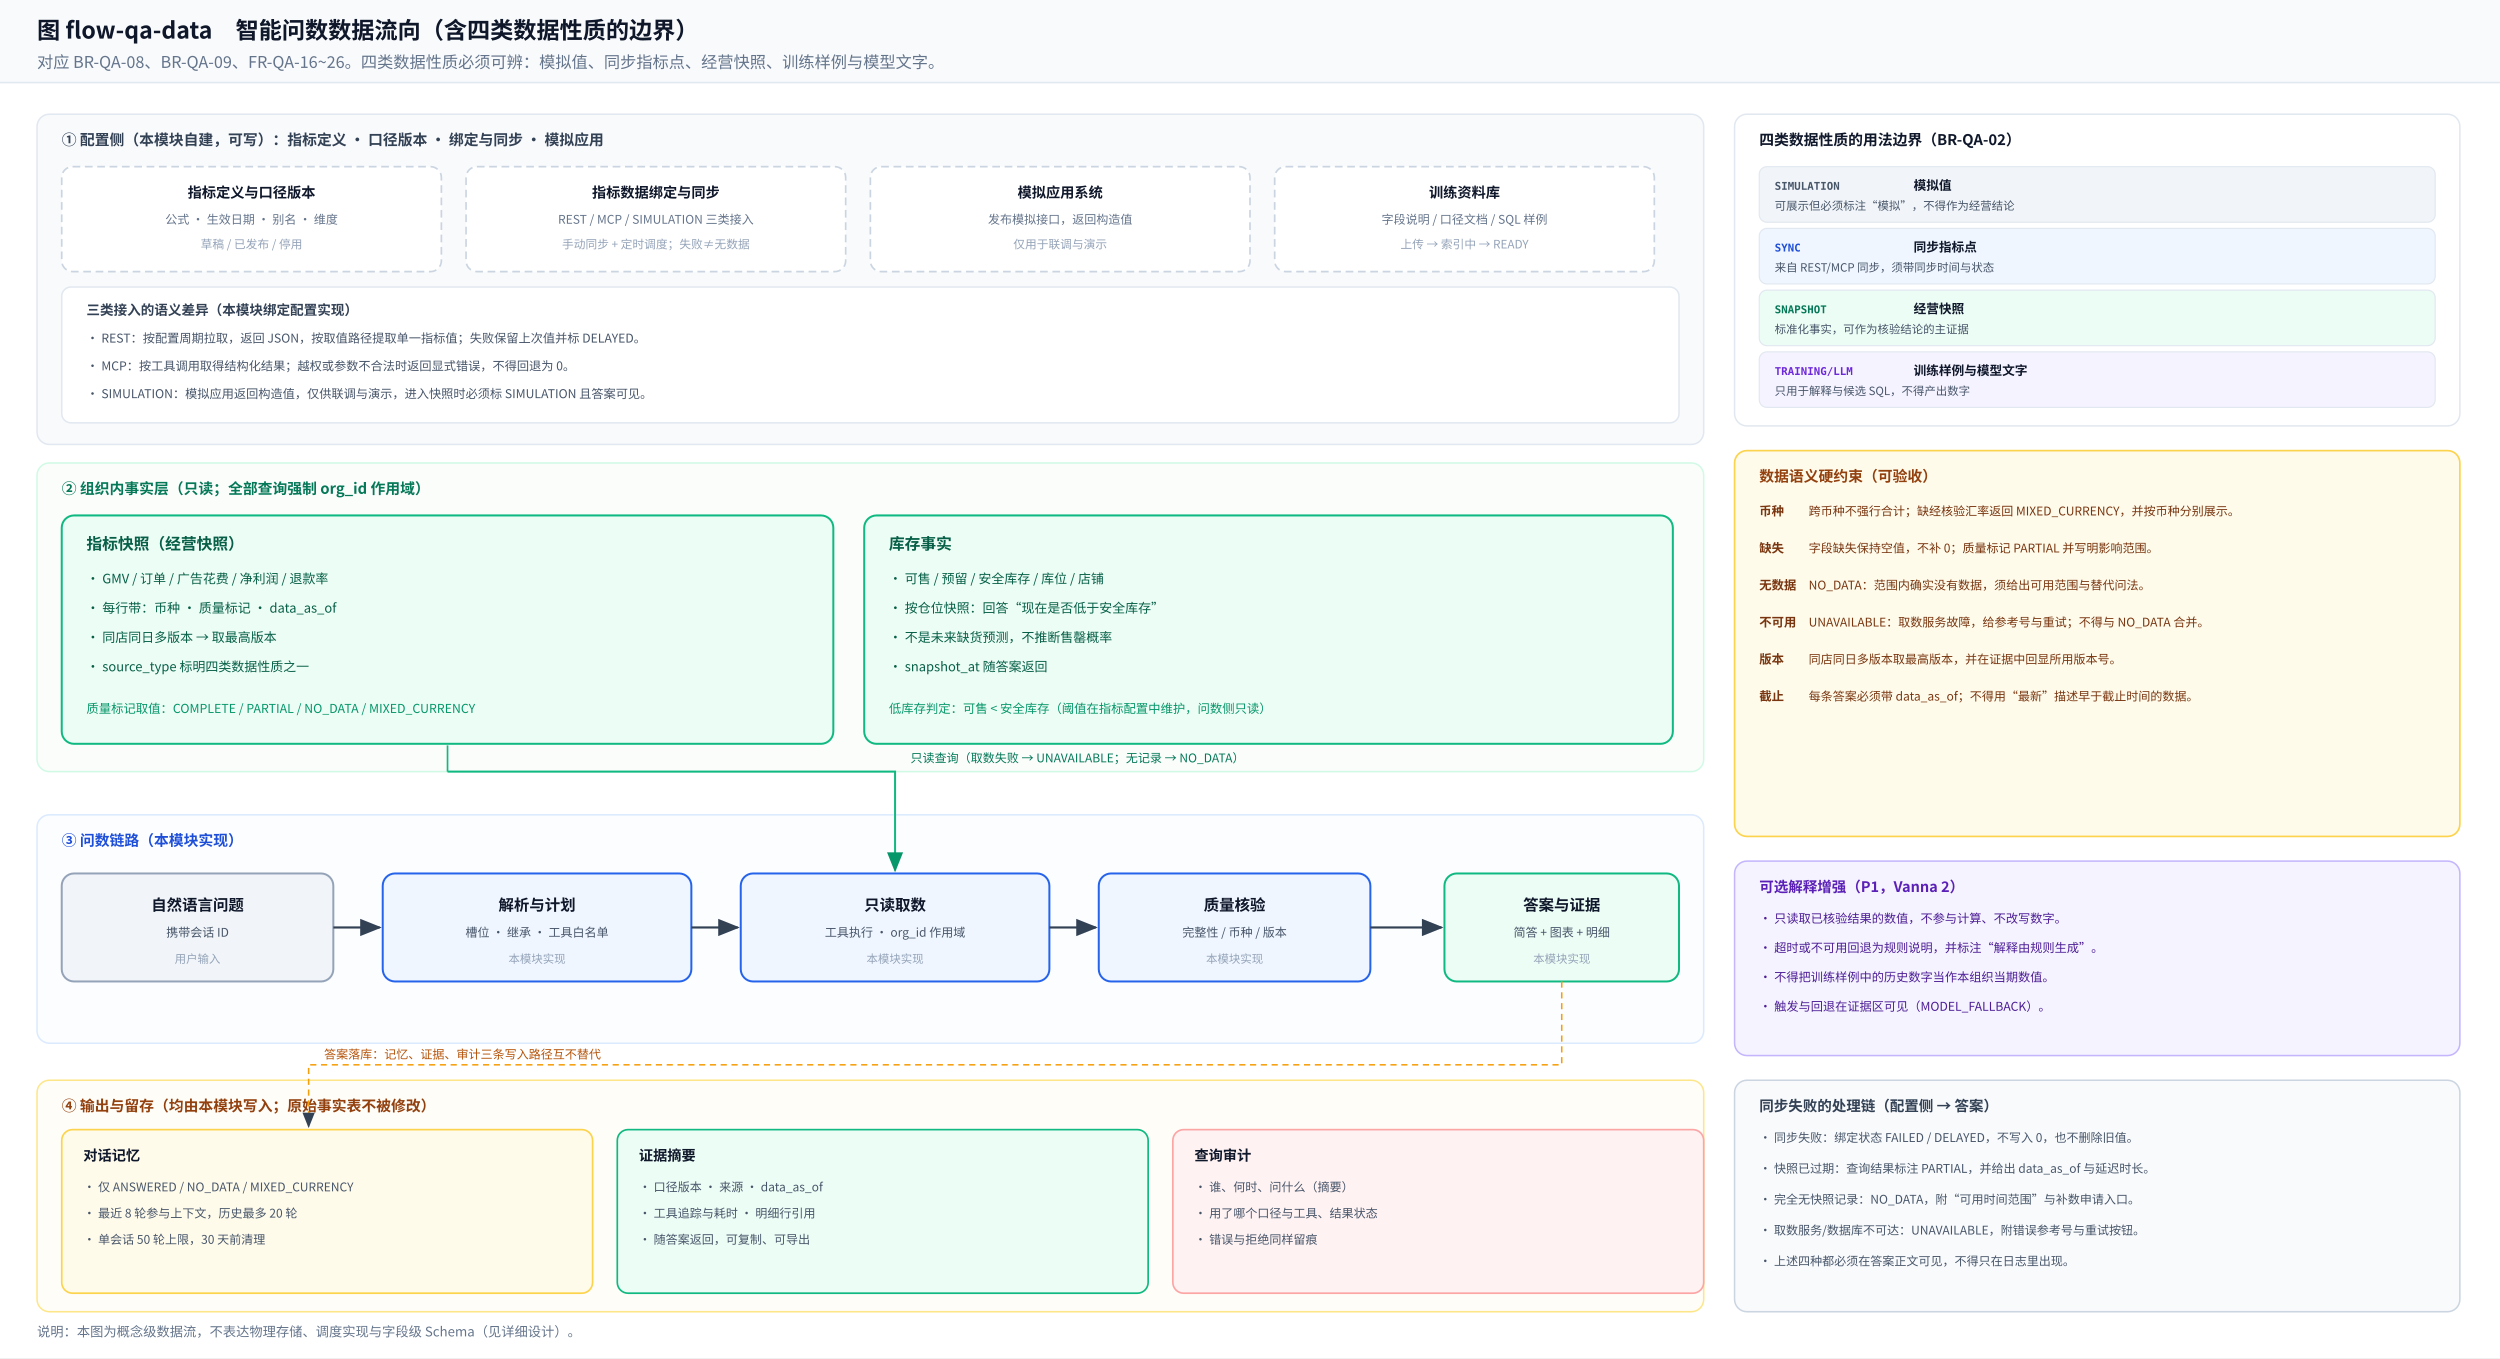
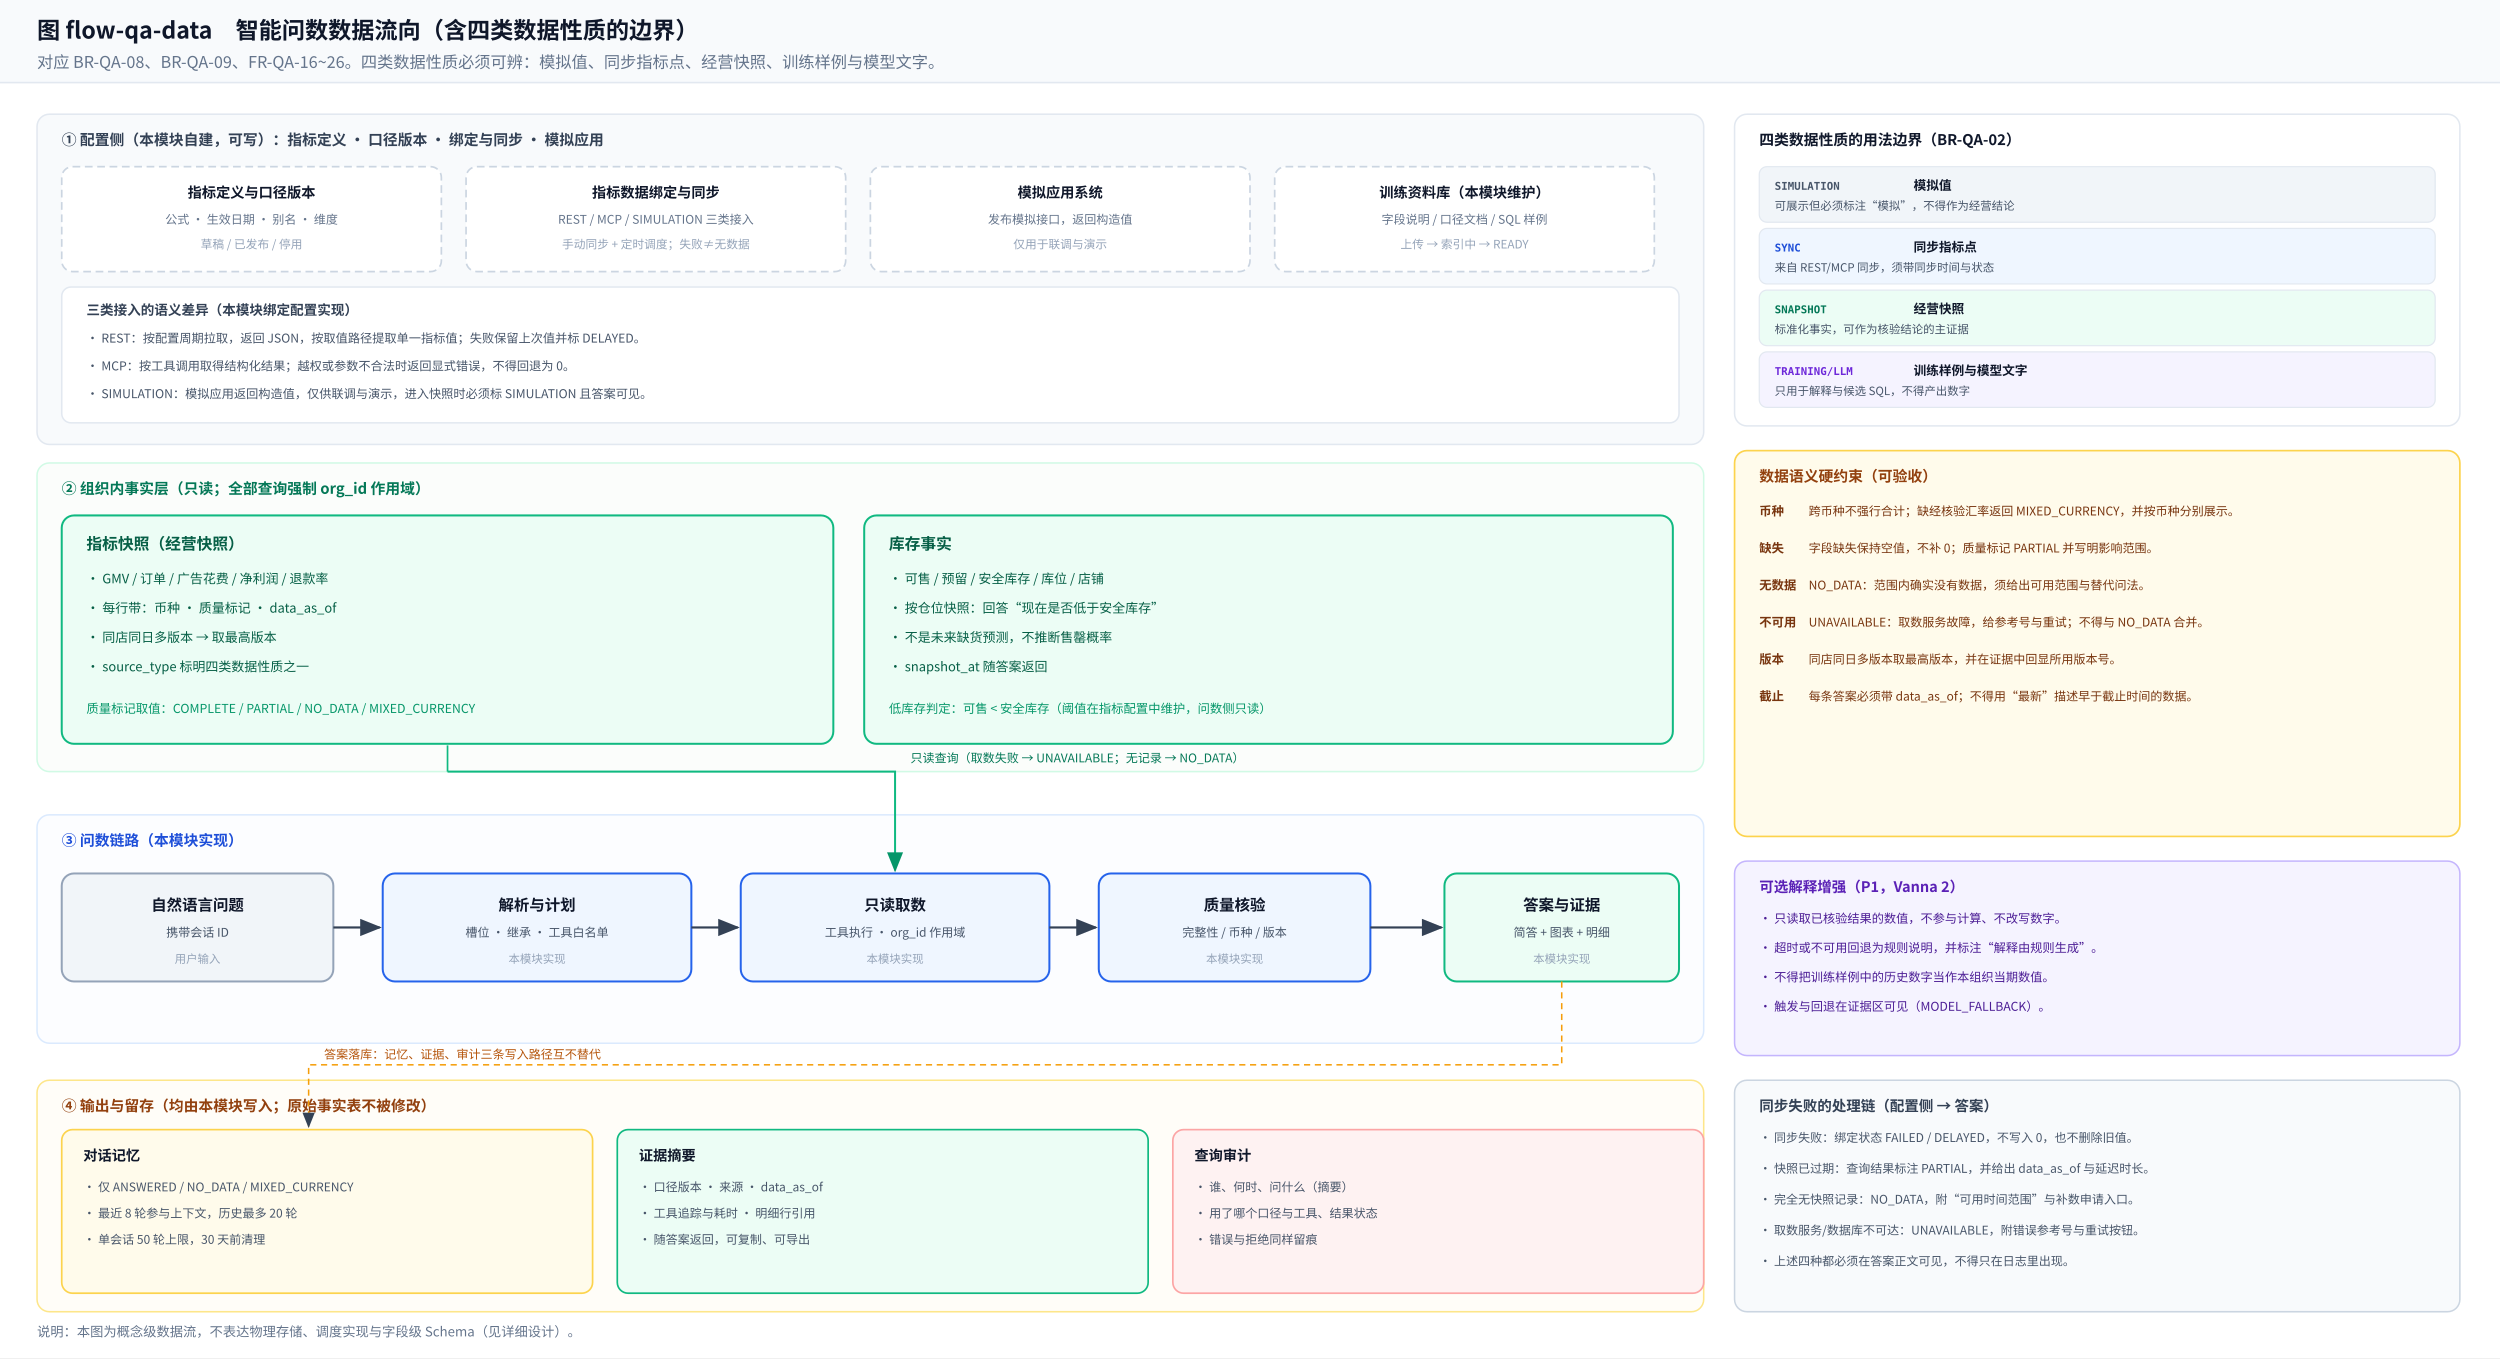
<svg xmlns="http://www.w3.org/2000/svg" width="1620" height="880" viewBox="0 0 1620 880">
  <defs>
    <marker id="ar" markerWidth="10" markerHeight="8" refX="9" refY="4" orient="auto">
      <path d="M0,0 L10,4 L0,8 z" fill="#334155" />
    </marker>
    <marker id="ar-b" markerWidth="10" markerHeight="8" refX="9" refY="4" orient="auto">
      <path d="M0,0 L10,4 L0,8 z" fill="#2563eb" />
    </marker>
    <marker id="ar-r" markerWidth="10" markerHeight="8" refX="9" refY="4" orient="auto">
      <path d="M0,0 L10,4 L0,8 z" fill="#dc2626" />
    </marker>
    <marker id="ar-g" markerWidth="10" markerHeight="8" refX="9" refY="4" orient="auto">
      <path d="M0,0 L10,4 L0,8 z" fill="#059669" />
    </marker>
    <marker id="ar-a" markerWidth="10" markerHeight="8" refX="9" refY="4" orient="auto">
      <path d="M0,0 L10,4 L0,8 z" fill="#d97706" />
    </marker>
  </defs>
  <rect width="1620" height="880" fill="#ffffff" />
  <rect x="0" y="0" width="1620" height="54" fill="#f8fafc" />
  <rect x="0" y="53" width="1620" height="1" fill="#e2e8f0" />
  <text x="24" y="25" font-family="Droid Sans Fallback, Noto Sans CJK SC, Microsoft YaHei, sans-serif" font-size="15" font-weight="bold" fill="#0f172a">图 flow-qa-data　智能问数数据流向（含四类数据性质的边界）</text>
  <text x="24" y="44" font-family="Droid Sans Fallback, Noto Sans CJK SC, Microsoft YaHei, sans-serif" font-size="10.5" fill="#64748b">对应 BR-QA-08、BR-QA-09、FR-QA-16~26。四类数据性质必须可辨：模拟值、同步指标点、经营快照、训练样例与模型文字。</text>
  <rect x="24.0" y="74.0" width="1080.0" height="214.0" rx="8" fill="#f8fafc" stroke="#e2e8f0" stroke-width="1" />
  <text x="40.0" y="94.0" font-family="Droid Sans Fallback, Noto Sans CJK SC, Microsoft YaHei, sans-serif" font-size="9.6" fill="#334155" text-anchor="start" font-weight="bold">① 配置侧（本模块自建，可写）：指标定义 · 口径版本 · 绑定与同步 · 模拟应用</text>
  <rect x="40.0" y="108.0" width="246.0" height="68.0" rx="7" fill="#ffffff" stroke="#cbd5e1" stroke-width="1.1" stroke-dasharray="5 3" />
  <text x="163.0" y="128.0" font-family="Droid Sans Fallback, Noto Sans CJK SC, Microsoft YaHei, sans-serif" font-size="9.2" fill="#0f172a" text-anchor="middle" font-weight="bold">指标定义与口径版本</text>
  <text x="163.0" y="145.0" font-family="Droid Sans Fallback, Noto Sans CJK SC, Microsoft YaHei, sans-serif" font-size="7.8" fill="#64748b" text-anchor="middle" font-weight="normal">公式 · 生效日期 · 别名 · 维度</text>
  <text x="163.0" y="161.0" font-family="Droid Sans Fallback, Noto Sans CJK SC, Microsoft YaHei, sans-serif" font-size="7.6" fill="#94a3b8" text-anchor="middle" font-weight="normal">草稿 / 已发布 / 停用</text>
  <rect x="302.0" y="108.0" width="246.0" height="68.0" rx="7" fill="#ffffff" stroke="#cbd5e1" stroke-width="1.1" stroke-dasharray="5 3" />
  <text x="425.0" y="128.0" font-family="Droid Sans Fallback, Noto Sans CJK SC, Microsoft YaHei, sans-serif" font-size="9.2" fill="#0f172a" text-anchor="middle" font-weight="bold">指标数据绑定与同步</text>
  <text x="425.0" y="145.0" font-family="Droid Sans Fallback, Noto Sans CJK SC, Microsoft YaHei, sans-serif" font-size="7.8" fill="#64748b" text-anchor="middle" font-weight="normal">REST / MCP / SIMULATION 三类接入</text>
  <text x="425.0" y="161.0" font-family="Droid Sans Fallback, Noto Sans CJK SC, Microsoft YaHei, sans-serif" font-size="7.6" fill="#94a3b8" text-anchor="middle" font-weight="normal">手动同步 + 定时调度；失败≠无数据</text>
  <rect x="564.0" y="108.0" width="246.0" height="68.0" rx="7" fill="#ffffff" stroke="#cbd5e1" stroke-width="1.1" stroke-dasharray="5 3" />
  <text x="687.0" y="128.0" font-family="Droid Sans Fallback, Noto Sans CJK SC, Microsoft YaHei, sans-serif" font-size="9.2" fill="#0f172a" text-anchor="middle" font-weight="bold">模拟应用系统</text>
  <text x="687.0" y="145.0" font-family="Droid Sans Fallback, Noto Sans CJK SC, Microsoft YaHei, sans-serif" font-size="7.8" fill="#64748b" text-anchor="middle" font-weight="normal">发布模拟接口，返回构造值</text>
  <text x="687.0" y="161.0" font-family="Droid Sans Fallback, Noto Sans CJK SC, Microsoft YaHei, sans-serif" font-size="7.6" fill="#94a3b8" text-anchor="middle" font-weight="normal">仅用于联调与演示</text>
  <rect x="826.0" y="108.0" width="246.0" height="68.0" rx="7" fill="#ffffff" stroke="#cbd5e1" stroke-width="1.1" stroke-dasharray="5 3" />
-   <text x="949.0" y="128.0" font-family="Droid Sans Fallback, Noto Sans CJK SC, Microsoft YaHei, sans-serif" font-size="9.2" fill="#0f172a" text-anchor="middle" font-weight="bold">训练资料库</text>
+   <text x="949.0" y="128.0" font-family="Droid Sans Fallback, Noto Sans CJK SC, Microsoft YaHei, sans-serif" font-size="9.2" fill="#0f172a" text-anchor="middle" font-weight="bold">训练资料库（本模块维护）</text>
  <text x="949.0" y="145.0" font-family="Droid Sans Fallback, Noto Sans CJK SC, Microsoft YaHei, sans-serif" font-size="7.8" fill="#64748b" text-anchor="middle" font-weight="normal">字段说明 / 口径文档 / SQL 样例</text>
  <text x="949.0" y="161.0" font-family="Droid Sans Fallback, Noto Sans CJK SC, Microsoft YaHei, sans-serif" font-size="7.6" fill="#94a3b8" text-anchor="middle" font-weight="normal">上传 → 索引中 → READY</text>
  <rect x="40.0" y="186.0" width="1048.0" height="88.0" rx="6" fill="#ffffff" stroke="#e2e8f0" stroke-width="1" />
  <text x="56.0" y="204.0" font-family="Droid Sans Fallback, Noto Sans CJK SC, Microsoft YaHei, sans-serif" font-size="8.8" fill="#334155" text-anchor="start" font-weight="bold">三类接入的语义差异（本模块绑定配置实现）</text>
  <text x="56.0" y="222.0" font-family="Droid Sans Fallback, Noto Sans CJK SC, Microsoft YaHei, sans-serif" font-size="7.9" fill="#475569" text-anchor="start" font-weight="normal">· REST：按配置周期拉取，返回 JSON，按取值路径提取单一指标值；失败保留上次值并标 DELAYED。</text>
  <text x="56.0" y="240.0" font-family="Droid Sans Fallback, Noto Sans CJK SC, Microsoft YaHei, sans-serif" font-size="7.9" fill="#475569" text-anchor="start" font-weight="normal">· MCP：按工具调用取得结构化结果；越权或参数不合法时返回显式错误，不得回退为 0。</text>
  <text x="56.0" y="258.0" font-family="Droid Sans Fallback, Noto Sans CJK SC, Microsoft YaHei, sans-serif" font-size="7.9" fill="#475569" text-anchor="start" font-weight="normal">· SIMULATION：模拟应用返回构造值，仅供联调与演示，进入快照时必须标 SIMULATION 且答案可见。</text>
  <rect x="24.0" y="300.0" width="1080.0" height="200.0" rx="8" fill="#fbfdfb" stroke="#d1fae5" stroke-width="1" />
  <text x="40.0" y="320.0" font-family="Droid Sans Fallback, Noto Sans CJK SC, Microsoft YaHei, sans-serif" font-size="9.6" fill="#047857" text-anchor="start" font-weight="bold">② 组织内事实层（只读；全部查询强制 org_id 作用域）</text>
  <rect x="40.0" y="334.0" width="500.0" height="148.0" rx="8" fill="#ecfdf5" stroke="#10b981" stroke-width="1.3" />
  <text x="56.0" y="356.0" font-family="Droid Sans Fallback, Noto Sans CJK SC, Microsoft YaHei, sans-serif" font-size="10.2" fill="#065f46" text-anchor="start" font-weight="bold">指标快照（经营快照）</text>
  <text x="56.0" y="378.0" font-family="Droid Sans Fallback, Noto Sans CJK SC, Microsoft YaHei, sans-serif" font-size="8.4" fill="#065f46" text-anchor="start" font-weight="normal">· GMV / 订单 / 广告花费 / 净利润 / 退款率</text>
  <text x="56.0" y="397.0" font-family="Droid Sans Fallback, Noto Sans CJK SC, Microsoft YaHei, sans-serif" font-size="8.4" fill="#065f46" text-anchor="start" font-weight="normal">· 每行带：币种 · 质量标记 · data_as_of</text>
  <text x="56.0" y="416.0" font-family="Droid Sans Fallback, Noto Sans CJK SC, Microsoft YaHei, sans-serif" font-size="8.4" fill="#065f46" text-anchor="start" font-weight="normal">· 同店同日多版本 → 取最高版本</text>
  <text x="56.0" y="435.0" font-family="Droid Sans Fallback, Noto Sans CJK SC, Microsoft YaHei, sans-serif" font-size="8.4" fill="#065f46" text-anchor="start" font-weight="normal">· source_type 标明四类数据性质之一</text>
  <text x="56.0" y="462.0" font-family="Droid Sans Fallback, Noto Sans CJK SC, Microsoft YaHei, sans-serif" font-size="8.0" fill="#059669" text-anchor="start" font-weight="normal">质量标记取值：COMPLETE / PARTIAL / NO_DATA / MIXED_CURRENCY</text>
  <rect x="560.0" y="334.0" width="524.0" height="148.0" rx="8" fill="#ecfdf5" stroke="#10b981" stroke-width="1.3" />
  <text x="576.0" y="356.0" font-family="Droid Sans Fallback, Noto Sans CJK SC, Microsoft YaHei, sans-serif" font-size="10.2" fill="#065f46" text-anchor="start" font-weight="bold">库存事实</text>
  <text x="576.0" y="378.0" font-family="Droid Sans Fallback, Noto Sans CJK SC, Microsoft YaHei, sans-serif" font-size="8.4" fill="#065f46" text-anchor="start" font-weight="normal">· 可售 / 预留 / 安全库存 / 库位 / 店铺</text>
  <text x="576.0" y="397.0" font-family="Droid Sans Fallback, Noto Sans CJK SC, Microsoft YaHei, sans-serif" font-size="8.4" fill="#065f46" text-anchor="start" font-weight="normal">· 按仓位快照：回答“现在是否低于安全库存”</text>
  <text x="576.0" y="416.0" font-family="Droid Sans Fallback, Noto Sans CJK SC, Microsoft YaHei, sans-serif" font-size="8.4" fill="#065f46" text-anchor="start" font-weight="normal">· 不是未来缺货预测，不推断售罄概率</text>
  <text x="576.0" y="435.0" font-family="Droid Sans Fallback, Noto Sans CJK SC, Microsoft YaHei, sans-serif" font-size="8.4" fill="#065f46" text-anchor="start" font-weight="normal">· snapshot_at 随答案返回</text>
  <text x="576.0" y="462.0" font-family="Droid Sans Fallback, Noto Sans CJK SC, Microsoft YaHei, sans-serif" font-size="8.0" fill="#059669" text-anchor="start" font-weight="normal">低库存判定：可售 &lt; 安全库存（阈值在指标配置中维护，问数侧只读）</text>
  <rect x="24.0" y="528.0" width="1080.0" height="148.0" rx="8" fill="#fcfdff" stroke="#dbeafe" stroke-width="1" />
  <text x="40.0" y="548.0" font-family="Droid Sans Fallback, Noto Sans CJK SC, Microsoft YaHei, sans-serif" font-size="9.6" fill="#1d4ed8" text-anchor="start" font-weight="bold">③ 问数链路（本模块实现）</text>
  <rect x="40.0" y="566.0" width="176.0" height="70.0" rx="8" fill="#f1f5f9" stroke="#94a3b8" stroke-width="1.3" />
  <text x="128.0" y="590.0" font-family="Droid Sans Fallback, Noto Sans CJK SC, Microsoft YaHei, sans-serif" font-size="10" fill="#0f172a" text-anchor="middle" font-weight="bold">自然语言问题</text>
  <text x="128.0" y="607.0" font-family="Droid Sans Fallback, Noto Sans CJK SC, Microsoft YaHei, sans-serif" font-size="7.8" fill="#475569" text-anchor="middle" font-weight="normal">携带会话 ID</text>
  <text x="128.0" y="624.0" font-family="Droid Sans Fallback, Noto Sans CJK SC, Microsoft YaHei, sans-serif" font-size="7.4" fill="#94a3b8" text-anchor="middle" font-weight="normal">用户输入</text>
  <rect x="248.0" y="566.0" width="200.0" height="70.0" rx="8" fill="#eff6ff" stroke="#2563eb" stroke-width="1.3" />
  <text x="348.0" y="590.0" font-family="Droid Sans Fallback, Noto Sans CJK SC, Microsoft YaHei, sans-serif" font-size="10" fill="#0f172a" text-anchor="middle" font-weight="bold">解析与计划</text>
  <text x="348.0" y="607.0" font-family="Droid Sans Fallback, Noto Sans CJK SC, Microsoft YaHei, sans-serif" font-size="7.8" fill="#475569" text-anchor="middle" font-weight="normal">槽位 · 继承 · 工具白名单</text>
  <text x="348.0" y="624.0" font-family="Droid Sans Fallback, Noto Sans CJK SC, Microsoft YaHei, sans-serif" font-size="7.4" fill="#94a3b8" text-anchor="middle" font-weight="normal">本模块实现</text>
  <rect x="480.0" y="566.0" width="200.0" height="70.0" rx="8" fill="#eff6ff" stroke="#2563eb" stroke-width="1.3" />
  <text x="580.0" y="590.0" font-family="Droid Sans Fallback, Noto Sans CJK SC, Microsoft YaHei, sans-serif" font-size="10" fill="#0f172a" text-anchor="middle" font-weight="bold">只读取数</text>
  <text x="580.0" y="607.0" font-family="Droid Sans Fallback, Noto Sans CJK SC, Microsoft YaHei, sans-serif" font-size="7.8" fill="#475569" text-anchor="middle" font-weight="normal">工具执行 · org_id 作用域</text>
  <text x="580.0" y="624.0" font-family="Droid Sans Fallback, Noto Sans CJK SC, Microsoft YaHei, sans-serif" font-size="7.4" fill="#94a3b8" text-anchor="middle" font-weight="normal">本模块实现</text>
  <rect x="712.0" y="566.0" width="176.0" height="70.0" rx="8" fill="#eff6ff" stroke="#2563eb" stroke-width="1.3" />
  <text x="800.0" y="590.0" font-family="Droid Sans Fallback, Noto Sans CJK SC, Microsoft YaHei, sans-serif" font-size="10" fill="#0f172a" text-anchor="middle" font-weight="bold">质量核验</text>
  <text x="800.0" y="607.0" font-family="Droid Sans Fallback, Noto Sans CJK SC, Microsoft YaHei, sans-serif" font-size="7.8" fill="#475569" text-anchor="middle" font-weight="normal">完整性 / 币种 / 版本</text>
  <text x="800.0" y="624.0" font-family="Droid Sans Fallback, Noto Sans CJK SC, Microsoft YaHei, sans-serif" font-size="7.4" fill="#94a3b8" text-anchor="middle" font-weight="normal">本模块实现</text>
  <rect x="936.0" y="566.0" width="152.0" height="70.0" rx="8" fill="#ecfdf5" stroke="#10b981" stroke-width="1.3" />
  <text x="1012.0" y="590.0" font-family="Droid Sans Fallback, Noto Sans CJK SC, Microsoft YaHei, sans-serif" font-size="10" fill="#0f172a" text-anchor="middle" font-weight="bold">答案与证据</text>
  <text x="1012.0" y="607.0" font-family="Droid Sans Fallback, Noto Sans CJK SC, Microsoft YaHei, sans-serif" font-size="7.8" fill="#475569" text-anchor="middle" font-weight="normal">简答 + 图表 + 明细</text>
  <text x="1012.0" y="624.0" font-family="Droid Sans Fallback, Noto Sans CJK SC, Microsoft YaHei, sans-serif" font-size="7.4" fill="#94a3b8" text-anchor="middle" font-weight="normal">本模块实现</text>
  <line x1="216.0" y1="601.0" x2="246.0" y2="601.0" stroke="#334155" stroke-width="1.4" marker-end="url(#ar)" />
  <line x1="448.0" y1="601.0" x2="478.0" y2="601.0" stroke="#334155" stroke-width="1.4" marker-end="url(#ar)" />
  <line x1="680.0" y1="601.0" x2="710.0" y2="601.0" stroke="#334155" stroke-width="1.4" marker-end="url(#ar)" />
  <line x1="888.0" y1="601.0" x2="934.0" y2="601.0" stroke="#334155" stroke-width="1.4" marker-end="url(#ar)" />
  <line x1="290.0" y1="483.0" x2="290.0" y2="500.0" stroke="#10b981" stroke-width="1.1" />
  <path d="M290,500 L580,500 L580,564" fill="none" stroke="#10b981" stroke-width="1.3" marker-end="url(#ar-g)" />
  <text x="590.0" y="494.0" font-family="Droid Sans Fallback, Noto Sans CJK SC, Microsoft YaHei, sans-serif" font-size="7.8" fill="#047857" text-anchor="start" font-weight="normal">只读查询（取数失败 → UNAVAILABLE；无记录 → NO_DATA）</text>
  <rect x="24.0" y="700.0" width="1080.0" height="150.0" rx="8" fill="#fffdf8" stroke="#fde68a" stroke-width="1" />
  <text x="40.0" y="720.0" font-family="Droid Sans Fallback, Noto Sans CJK SC, Microsoft YaHei, sans-serif" font-size="9.6" fill="#92400e" text-anchor="start" font-weight="bold">④ 输出与留存（均由本模块写入；原始事实表不被修改）</text>
  <rect x="40.0" y="732.0" width="344.0" height="106.0" rx="7" fill="#fffbeb" stroke="#fcd34d" stroke-width="1.1" />
  <text x="54.0" y="752.0" font-family="Droid Sans Fallback, Noto Sans CJK SC, Microsoft YaHei, sans-serif" font-size="9.2" fill="#0f172a" text-anchor="start" font-weight="bold">对话记忆</text>
  <text x="54.0" y="772.0" font-family="Droid Sans Fallback, Noto Sans CJK SC, Microsoft YaHei, sans-serif" font-size="7.8" fill="#475569" text-anchor="start" font-weight="normal">· 仅 ANSWERED / NO_DATA / MIXED_CURRENCY</text>
  <text x="54.0" y="789.0" font-family="Droid Sans Fallback, Noto Sans CJK SC, Microsoft YaHei, sans-serif" font-size="7.8" fill="#475569" text-anchor="start" font-weight="normal">· 最近 8 轮参与上下文，历史最多 20 轮</text>
  <text x="54.0" y="806.0" font-family="Droid Sans Fallback, Noto Sans CJK SC, Microsoft YaHei, sans-serif" font-size="7.8" fill="#475569" text-anchor="start" font-weight="normal">· 单会话 50 轮上限，30 天前清理</text>
  <rect x="400.0" y="732.0" width="344.0" height="106.0" rx="7" fill="#ecfdf5" stroke="#10b981" stroke-width="1.1" />
  <text x="414.0" y="752.0" font-family="Droid Sans Fallback, Noto Sans CJK SC, Microsoft YaHei, sans-serif" font-size="9.2" fill="#0f172a" text-anchor="start" font-weight="bold">证据摘要</text>
  <text x="414.0" y="772.0" font-family="Droid Sans Fallback, Noto Sans CJK SC, Microsoft YaHei, sans-serif" font-size="7.8" fill="#475569" text-anchor="start" font-weight="normal">· 口径版本 · 来源 · data_as_of</text>
  <text x="414.0" y="789.0" font-family="Droid Sans Fallback, Noto Sans CJK SC, Microsoft YaHei, sans-serif" font-size="7.8" fill="#475569" text-anchor="start" font-weight="normal">· 工具追踪与耗时 · 明细行引用</text>
  <text x="414.0" y="806.0" font-family="Droid Sans Fallback, Noto Sans CJK SC, Microsoft YaHei, sans-serif" font-size="7.8" fill="#475569" text-anchor="start" font-weight="normal">· 随答案返回，可复制、可导出</text>
  <rect x="760.0" y="732.0" width="344.0" height="106.0" rx="7" fill="#fef2f2" stroke="#fca5a5" stroke-width="1.1" />
  <text x="774.0" y="752.0" font-family="Droid Sans Fallback, Noto Sans CJK SC, Microsoft YaHei, sans-serif" font-size="9.2" fill="#0f172a" text-anchor="start" font-weight="bold">查询审计</text>
  <text x="774.0" y="772.0" font-family="Droid Sans Fallback, Noto Sans CJK SC, Microsoft YaHei, sans-serif" font-size="7.8" fill="#475569" text-anchor="start" font-weight="normal">· 谁、何时、问什么（摘要）</text>
  <text x="774.0" y="789.0" font-family="Droid Sans Fallback, Noto Sans CJK SC, Microsoft YaHei, sans-serif" font-size="7.8" fill="#475569" text-anchor="start" font-weight="normal">· 用了哪个口径与工具、结果状态</text>
  <text x="774.0" y="806.0" font-family="Droid Sans Fallback, Noto Sans CJK SC, Microsoft YaHei, sans-serif" font-size="7.8" fill="#475569" text-anchor="start" font-weight="normal">· 错误与拒绝同样留痕</text>
  <path d="M1012,636 L1012,690 L200,690 L200,730" fill="none" stroke="#f59e0b" stroke-width="1.0" stroke-dasharray="4 3" marker-end="url(#ar)" />
  <text x="210.0" y="686.0" font-family="Droid Sans Fallback, Noto Sans CJK SC, Microsoft YaHei, sans-serif" font-size="7.8" fill="#b45309" text-anchor="start" font-weight="normal">答案落库：记忆、证据、审计三条写入路径互不替代</text>
  <rect x="1124.0" y="74.0" width="470.0" height="202.0" rx="8" fill="#ffffff" stroke="#e2e8f0" stroke-width="1" />
  <text x="1140.0" y="94.0" font-family="Droid Sans Fallback, Noto Sans CJK SC, Microsoft YaHei, sans-serif" font-size="9.6" fill="#0f172a" text-anchor="start" font-weight="bold">四类数据性质的用法边界（BR-QA-02）</text>
  <rect x="1140.0" y="108.0" width="438.0" height="36.0" rx="5" fill="#f1f5f9" stroke="#e2e8f0" stroke-width="0.8" />
  <text x="1150.0" y="123.0" font-family="DejaVu Sans Mono, monospace" font-size="7.0" fill="#475569" text-anchor="start" font-weight="bold">SIMULATION</text>
  <text x="1240.0" y="123.0" font-family="Droid Sans Fallback, Noto Sans CJK SC, Microsoft YaHei, sans-serif" font-size="8.2" fill="#0f172a" text-anchor="start" font-weight="bold">模拟值</text>
  <text x="1150.0" y="136.0" font-family="Droid Sans Fallback, Noto Sans CJK SC, Microsoft YaHei, sans-serif" font-size="7.4" fill="#475569" text-anchor="start" font-weight="normal">可展示但必须标注“模拟”，不得作为经营结论</text>
  <rect x="1140.0" y="148.0" width="438.0" height="36.0" rx="5" fill="#eff6ff" stroke="#e2e8f0" stroke-width="0.8" />
  <text x="1150.0" y="163.0" font-family="DejaVu Sans Mono, monospace" font-size="7.0" fill="#1d4ed8" text-anchor="start" font-weight="bold">SYNC</text>
  <text x="1240.0" y="163.0" font-family="Droid Sans Fallback, Noto Sans CJK SC, Microsoft YaHei, sans-serif" font-size="8.2" fill="#0f172a" text-anchor="start" font-weight="bold">同步指标点</text>
  <text x="1150.0" y="176.0" font-family="Droid Sans Fallback, Noto Sans CJK SC, Microsoft YaHei, sans-serif" font-size="7.4" fill="#475569" text-anchor="start" font-weight="normal">来自 REST/MCP 同步，须带同步时间与状态</text>
  <rect x="1140.0" y="188.0" width="438.0" height="36.0" rx="5" fill="#ecfdf5" stroke="#e2e8f0" stroke-width="0.8" />
  <text x="1150.0" y="203.0" font-family="DejaVu Sans Mono, monospace" font-size="7.0" fill="#047857" text-anchor="start" font-weight="bold">SNAPSHOT</text>
  <text x="1240.0" y="203.0" font-family="Droid Sans Fallback, Noto Sans CJK SC, Microsoft YaHei, sans-serif" font-size="8.2" fill="#0f172a" text-anchor="start" font-weight="bold">经营快照</text>
  <text x="1150.0" y="216.0" font-family="Droid Sans Fallback, Noto Sans CJK SC, Microsoft YaHei, sans-serif" font-size="7.4" fill="#475569" text-anchor="start" font-weight="normal">标准化事实，可作为核验结论的主证据</text>
  <rect x="1140.0" y="228.0" width="438.0" height="36.0" rx="5" fill="#f5f3ff" stroke="#e2e8f0" stroke-width="0.8" />
  <text x="1150.0" y="243.0" font-family="DejaVu Sans Mono, monospace" font-size="7.0" fill="#6d28d9" text-anchor="start" font-weight="bold">TRAINING/LLM</text>
  <text x="1240.0" y="243.0" font-family="Droid Sans Fallback, Noto Sans CJK SC, Microsoft YaHei, sans-serif" font-size="8.2" fill="#0f172a" text-anchor="start" font-weight="bold">训练样例与模型文字</text>
  <text x="1150.0" y="256.0" font-family="Droid Sans Fallback, Noto Sans CJK SC, Microsoft YaHei, sans-serif" font-size="7.4" fill="#475569" text-anchor="start" font-weight="normal">只用于解释与候选 SQL，不得产出数字</text>
  <rect x="1124.0" y="292.0" width="470.0" height="250.0" rx="8" fill="#fffbeb" stroke="#fcd34d" stroke-width="1.1" />
  <text x="1140.0" y="312.0" font-family="Droid Sans Fallback, Noto Sans CJK SC, Microsoft YaHei, sans-serif" font-size="9.6" fill="#92400e" text-anchor="start" font-weight="bold">数据语义硬约束（可验收）</text>
  <text x="1140.0" y="334.0" font-family="Droid Sans Fallback, Noto Sans CJK SC, Microsoft YaHei, sans-serif" font-size="8.0" fill="#78350f" text-anchor="start" font-weight="bold">币种</text>
  <text x="1172.0" y="334.0" font-family="Droid Sans Fallback, Noto Sans CJK SC, Microsoft YaHei, sans-serif" font-size="7.8" fill="#78350f" text-anchor="start" font-weight="normal">跨币种不强行合计；缺经核验汇率返回 MIXED_CURRENCY，并按币种分别展示。</text>
  <text x="1140.0" y="358.0" font-family="Droid Sans Fallback, Noto Sans CJK SC, Microsoft YaHei, sans-serif" font-size="8.0" fill="#78350f" text-anchor="start" font-weight="bold">缺失</text>
  <text x="1172.0" y="358.0" font-family="Droid Sans Fallback, Noto Sans CJK SC, Microsoft YaHei, sans-serif" font-size="7.8" fill="#78350f" text-anchor="start" font-weight="normal">字段缺失保持空值，不补 0；质量标记 PARTIAL 并写明影响范围。</text>
  <text x="1140.0" y="382.0" font-family="Droid Sans Fallback, Noto Sans CJK SC, Microsoft YaHei, sans-serif" font-size="8.0" fill="#78350f" text-anchor="start" font-weight="bold">无数据</text>
  <text x="1172.0" y="382.0" font-family="Droid Sans Fallback, Noto Sans CJK SC, Microsoft YaHei, sans-serif" font-size="7.8" fill="#78350f" text-anchor="start" font-weight="normal">NO_DATA：范围内确实没有数据，须给出可用范围与替代问法。</text>
  <text x="1140.0" y="406.0" font-family="Droid Sans Fallback, Noto Sans CJK SC, Microsoft YaHei, sans-serif" font-size="8.0" fill="#78350f" text-anchor="start" font-weight="bold">不可用</text>
  <text x="1172.0" y="406.0" font-family="Droid Sans Fallback, Noto Sans CJK SC, Microsoft YaHei, sans-serif" font-size="7.8" fill="#78350f" text-anchor="start" font-weight="normal">UNAVAILABLE：取数服务故障，给参考号与重试；不得与 NO_DATA 合并。</text>
  <text x="1140.0" y="430.0" font-family="Droid Sans Fallback, Noto Sans CJK SC, Microsoft YaHei, sans-serif" font-size="8.0" fill="#78350f" text-anchor="start" font-weight="bold">版本</text>
  <text x="1172.0" y="430.0" font-family="Droid Sans Fallback, Noto Sans CJK SC, Microsoft YaHei, sans-serif" font-size="7.8" fill="#78350f" text-anchor="start" font-weight="normal">同店同日多版本取最高版本，并在证据中回显所用版本号。</text>
  <text x="1140.0" y="454.0" font-family="Droid Sans Fallback, Noto Sans CJK SC, Microsoft YaHei, sans-serif" font-size="8.0" fill="#78350f" text-anchor="start" font-weight="bold">截止</text>
  <text x="1172.0" y="454.0" font-family="Droid Sans Fallback, Noto Sans CJK SC, Microsoft YaHei, sans-serif" font-size="7.8" fill="#78350f" text-anchor="start" font-weight="normal">每条答案必须带 data_as_of；不得用“最新”描述早于截止时间的数据。</text>
  <rect x="1124.0" y="558.0" width="470.0" height="126.0" rx="8" fill="#f5f3ff" stroke="#c4b5fd" stroke-width="1" />
  <text x="1140.0" y="578.0" font-family="Droid Sans Fallback, Noto Sans CJK SC, Microsoft YaHei, sans-serif" font-size="9.4" fill="#5b21b6" text-anchor="start" font-weight="bold">可选解释增强（P1，Vanna 2）</text>
  <text x="1140.0" y="598.0" font-family="Droid Sans Fallback, Noto Sans CJK SC, Microsoft YaHei, sans-serif" font-size="7.9" fill="#4c1d95" text-anchor="start" font-weight="normal">· 只读取已核验结果的数值，不参与计算、不改写数字。</text>
  <text x="1140.0" y="617.0" font-family="Droid Sans Fallback, Noto Sans CJK SC, Microsoft YaHei, sans-serif" font-size="7.9" fill="#4c1d95" text-anchor="start" font-weight="normal">· 超时或不可用回退为规则说明，并标注“解释由规则生成”。</text>
  <text x="1140.0" y="636.0" font-family="Droid Sans Fallback, Noto Sans CJK SC, Microsoft YaHei, sans-serif" font-size="7.9" fill="#4c1d95" text-anchor="start" font-weight="normal">· 不得把训练样例中的历史数字当作本组织当期数值。</text>
  <text x="1140.0" y="655.0" font-family="Droid Sans Fallback, Noto Sans CJK SC, Microsoft YaHei, sans-serif" font-size="7.9" fill="#4c1d95" text-anchor="start" font-weight="normal">· 触发与回退在证据区可见（MODEL_FALLBACK）。</text>
  <rect x="1124.0" y="700.0" width="470.0" height="150.0" rx="8" fill="#f8fafc" stroke="#cbd5e1" stroke-width="1" />
  <text x="1140.0" y="720.0" font-family="Droid Sans Fallback, Noto Sans CJK SC, Microsoft YaHei, sans-serif" font-size="9.4" fill="#334155" text-anchor="start" font-weight="bold">同步失败的处理链（配置侧 → 答案）</text>
  <text x="1140.0" y="740.0" font-family="Droid Sans Fallback, Noto Sans CJK SC, Microsoft YaHei, sans-serif" font-size="7.8" fill="#475569" text-anchor="start" font-weight="normal">· 同步失败：绑定状态 FAILED / DELAYED，不写入 0，也不删除旧值。</text>
  <text x="1140.0" y="760.0" font-family="Droid Sans Fallback, Noto Sans CJK SC, Microsoft YaHei, sans-serif" font-size="7.8" fill="#475569" text-anchor="start" font-weight="normal">· 快照已过期：查询结果标注 PARTIAL，并给出 data_as_of 与延迟时长。</text>
  <text x="1140.0" y="780.0" font-family="Droid Sans Fallback, Noto Sans CJK SC, Microsoft YaHei, sans-serif" font-size="7.8" fill="#475569" text-anchor="start" font-weight="normal">· 完全无快照记录：NO_DATA，附“可用时间范围”与补数申请入口。</text>
  <text x="1140.0" y="800.0" font-family="Droid Sans Fallback, Noto Sans CJK SC, Microsoft YaHei, sans-serif" font-size="7.8" fill="#475569" text-anchor="start" font-weight="normal">· 取数服务/数据库不可达：UNAVAILABLE，附错误参考号与重试按钮。</text>
  <text x="1140.0" y="820.0" font-family="Droid Sans Fallback, Noto Sans CJK SC, Microsoft YaHei, sans-serif" font-size="7.8" fill="#475569" text-anchor="start" font-weight="normal">· 上述四种都必须在答案正文可见，不得只在日志里出现。</text>
  <text x="24.0" y="866.0" font-family="Droid Sans Fallback, Noto Sans CJK SC, Microsoft YaHei, sans-serif" font-size="8.6" fill="#64748b" text-anchor="start" font-weight="normal">说明：本图为概念级数据流，不表达物理存储、调度实现与字段级 Schema（见详细设计）。</text>
</svg>
